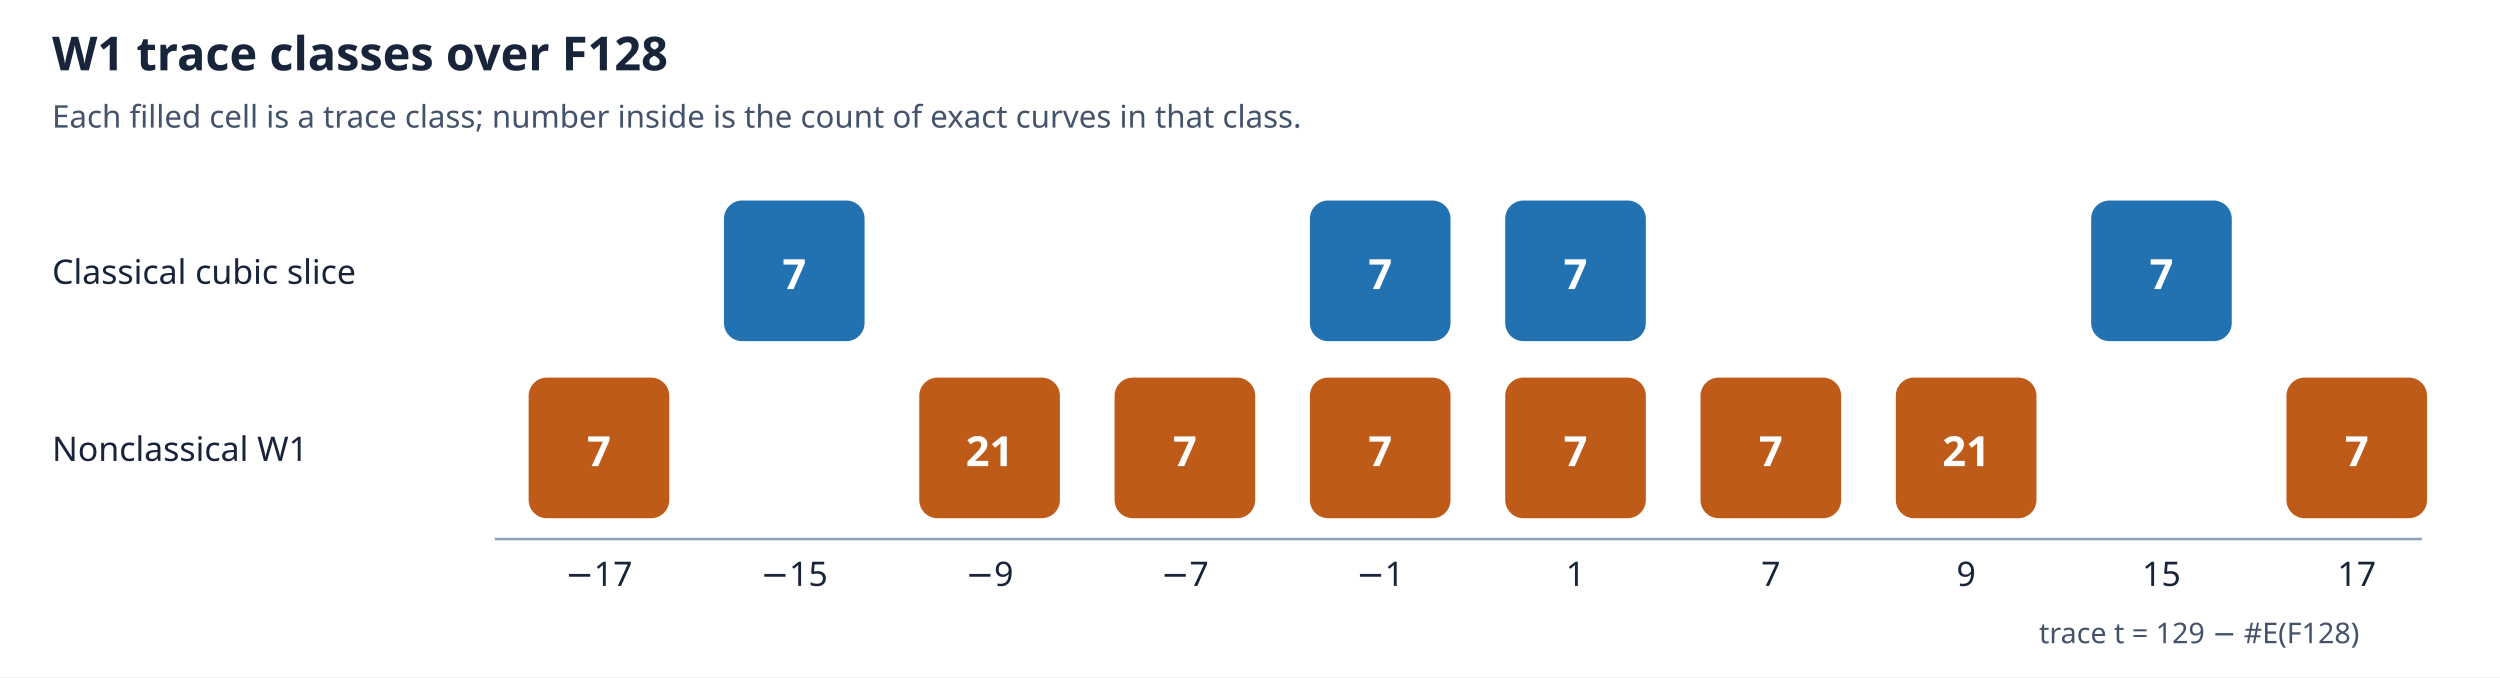
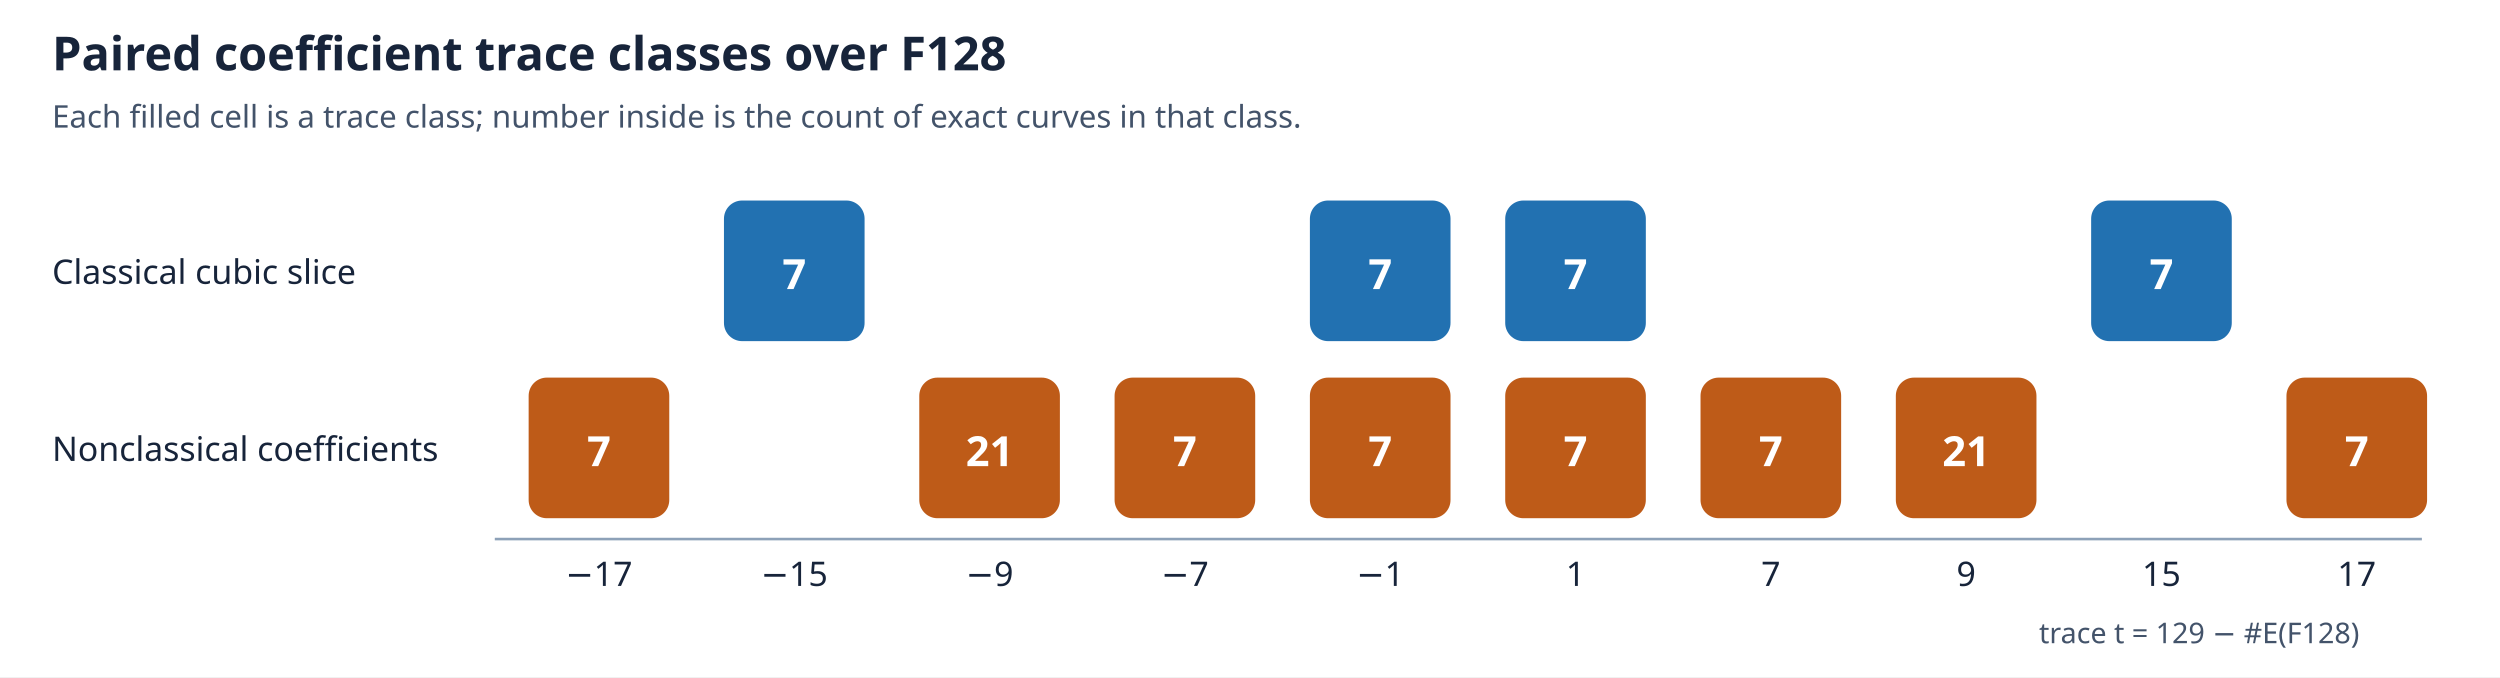
<svg xmlns="http://www.w3.org/2000/svg" width="960" height="260" viewBox="0 0 960 260" role="img" aria-label="Trace classes of classical and nonclassical W1 coefficients over F128">
  <rect width="960" height="260" fill="#fff" />
-   <text x="20" y="27" font-family="sans-serif" font-size="18" font-weight="bold" fill="#17243a">W1 trace classes over F128</text>
+   <text x="20" y="27" font-family="sans-serif" font-size="18" font-weight="bold" fill="#17243a">Paired coefficient trace classes over F128</text>
  <text x="20" y="49" font-family="sans-serif" font-size="12" fill="#43536a">Each filled cell is a trace class; number inside is the count of exact curves in that class.</text>
  <text x="20" y="109" font-family="sans-serif" font-size="13" fill="#17243a">Classical cubic slice</text>
-   <text x="20" y="177" font-family="sans-serif" font-size="13" fill="#17243a">Nonclassical W1</text>
+   <text x="20" y="177" font-family="sans-serif" font-size="13" fill="#17243a">Nonclassical coefficients</text>
  <line x1="190" y1="207" x2="930" y2="207" stroke="#8da1b8" stroke-width="1" />
  <g font-family="sans-serif" font-size="13" text-anchor="middle" fill="#17243a">
    <text x="230" y="225">−17</text>
    <text x="305" y="225">−15</text>
    <text x="380" y="225">−9</text>
    <text x="455" y="225">−7</text>
    <text x="530" y="225">−1</text>
    <text x="605" y="225">1</text>
    <text x="680" y="225">7</text>
    <text x="755" y="225">9</text>
    <text x="830" y="225">15</text>
    <text x="905" y="225">17</text>
  </g>
  <g fill="#2271b1">
    <rect x="278" y="77" width="54" height="54" rx="7" />
    <rect x="503" y="77" width="54" height="54" rx="7" />
    <rect x="578" y="77" width="54" height="54" rx="7" />
    <rect x="803" y="77" width="54" height="54" rx="7" />
  </g>
  <g fill="#be5b18">
    <rect x="203" y="145" width="54" height="54" rx="7" />
    <rect x="353" y="145" width="54" height="54" rx="7" />
    <rect x="428" y="145" width="54" height="54" rx="7" />
    <rect x="503" y="145" width="54" height="54" rx="7" />
    <rect x="578" y="145" width="54" height="54" rx="7" />
    <rect x="653" y="145" width="54" height="54" rx="7" />
    <rect x="728" y="145" width="54" height="54" rx="7" />
    <rect x="878" y="145" width="54" height="54" rx="7" />
  </g>
  <g font-family="sans-serif" font-size="16" font-weight="bold" text-anchor="middle" fill="#fff">
    <text x="305" y="111">7</text>
    <text x="530" y="111">7</text>
    <text x="605" y="111">7</text>
    <text x="830" y="111">7</text>
    <text x="230" y="179">7</text>
    <text x="380" y="179">21</text>
    <text x="455" y="179">7</text>
    <text x="530" y="179">7</text>
    <text x="605" y="179">7</text>
    <text x="680" y="179">7</text>
    <text x="755" y="179">21</text>
    <text x="905" y="179">7</text>
  </g>
  <text x="906" y="247" font-family="sans-serif" font-size="11" text-anchor="end" fill="#43536a">trace t = 129 − #E(F128)</text>
</svg>
